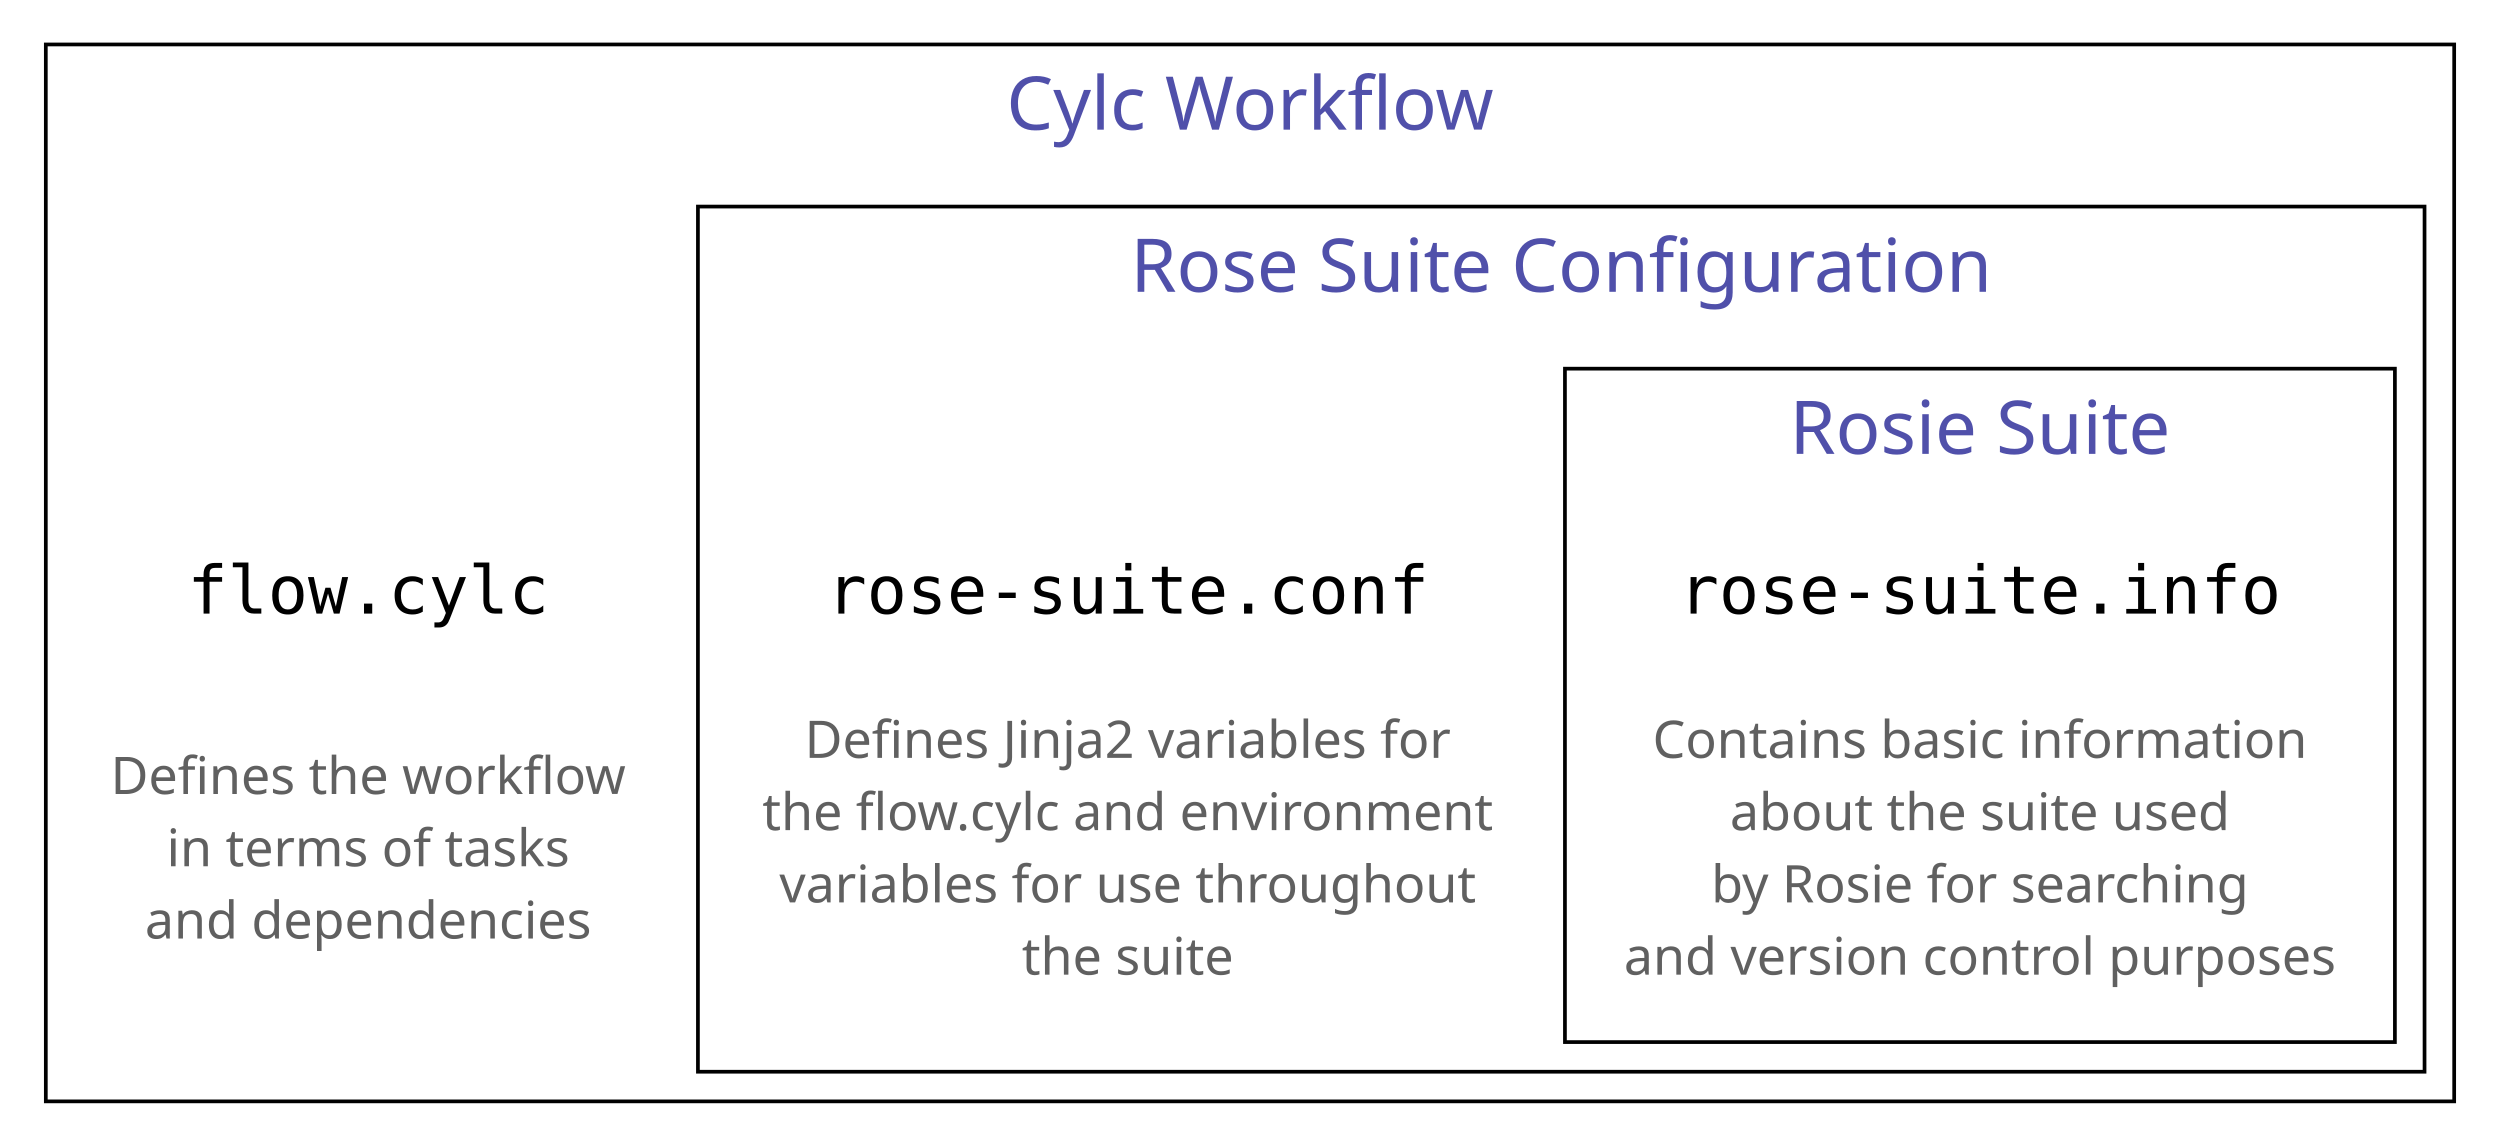
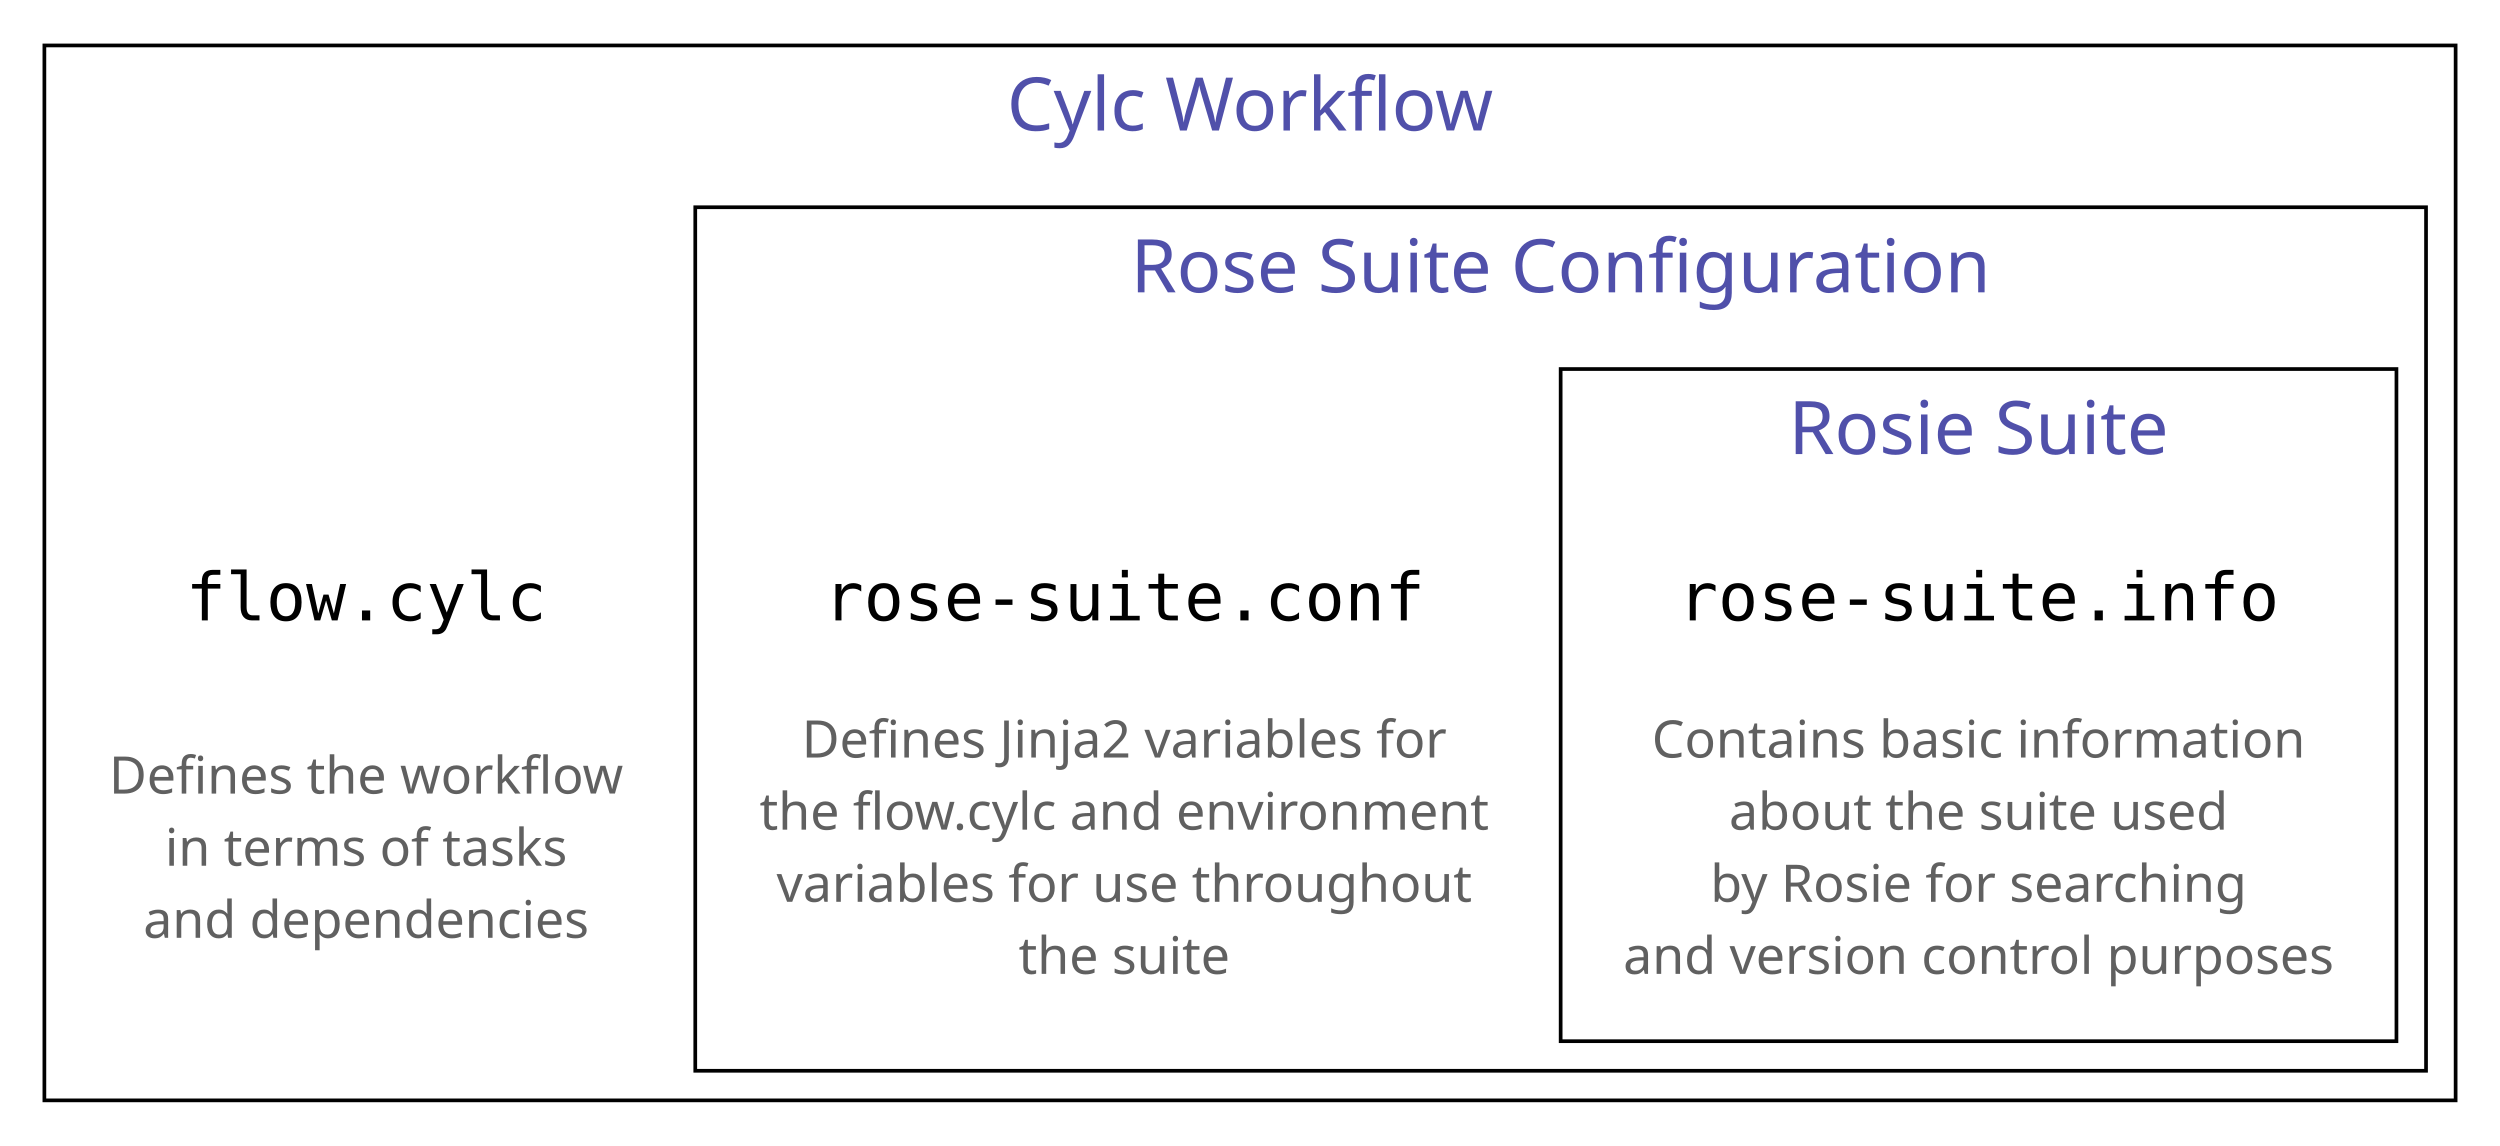
- <svg xmlns="http://www.w3.org/2000/svg" width="504pt" height="231pt" viewBox="0.00 0.00 504.00 231.25">
-   <g id="graph0" class="graph" transform="scale(0.747774 0.747774) rotate(0) translate(4 305.25)">
-     <polygon fill="none" stroke="none" points="-4,4 -4,-305.25 670,-305.25 670,4 -4,4" />
+ <svg xmlns="http://www.w3.org/2000/svg" width="504pt" height="231pt" viewBox="0.00 0.00 504.00 230.57">
+   <g id="graph0" class="graph" transform="scale(0.745562 0.745562) rotate(0) translate(4 305.25)">
+     <polygon fill="none" stroke="none" points="-4,4 -4,-305.25 672,-305.25 672,4 -4,4" />
    <g id="clust1" class="cluster">
-       <polygon fill="none" stroke="black" points="8,-8 8,-293.25 658,-293.25 658,-8 8,-8" />
-       <text text-anchor="middle" x="333" y="-270.25" font-family="sans" font-size="20.00" fill="#5050aa">Cylc Workflow</text>
+       <polygon fill="none" stroke="black" points="8,-8 8,-293.25 660,-293.25 660,-8 8,-8" />
+       <text text-anchor="middle" x="334" y="-270.25" font-family="sans" font-size="20.00" fill="#5050aa">Cylc Workflow</text>
    </g>
    <g id="clust2" class="cluster">
-       <polygon fill="none" stroke="black" points="184,-16 184,-249.5 650,-249.5 650,-16 184,-16" />
-       <text text-anchor="middle" x="417" y="-226.5" font-family="sans" font-size="20.00" fill="#5050aa">Rose Suite Configuration</text>
+       <polygon fill="none" stroke="black" points="184,-16 184,-249.5 652,-249.5 652,-16 184,-16" />
+       <text text-anchor="middle" x="418" y="-226.5" font-family="sans" font-size="20.00" fill="#5050aa">Rose Suite Configuration</text>
    </g>
    <g id="clust3" class="cluster">
-       <polygon fill="none" stroke="black" points="418,-24 418,-205.75 642,-205.75 642,-24 418,-24" />
-       <text text-anchor="middle" x="530" y="-182.75" font-family="sans" font-size="20.00" fill="#5050aa">Rosie Suite</text>
+       <polygon fill="none" stroke="black" points="418,-24 418,-205.75 644,-205.75 644,-24 418,-24" />
+       <text text-anchor="middle" x="531" y="-182.75" font-family="sans" font-size="20.00" fill="#5050aa">Rosie Suite</text>
    </g>
    <g id="node1" class="node">
-       <text text-anchor="middle" x="95" y="-139.65" font-family="mono" font-size="18.00">flow.cylc</text>
+       <text text-anchor="middle" x="95" y="-137.78" font-family="mono" font-size="18.00">flow.cylc</text>
    </g>
    <g id="node2" class="node">
      <text text-anchor="middle" x="95" y="-90.95" font-family="sans" font-size="14.00" fill="#606060">Defines the workflow</text>
      <text text-anchor="middle" x="95" y="-71.45" font-family="sans" font-size="14.00" fill="#606060">in terms of tasks</text>
      <text text-anchor="middle" x="95" y="-51.95" font-family="sans" font-size="14.00" fill="#606060">and dependencies</text>
    </g>
    <g id="node3" class="node">
-       <text text-anchor="middle" x="300" y="-139.65" font-family="mono" font-size="18.00">rose-suite.conf</text>
+       <text text-anchor="middle" x="300" y="-137.78" font-family="mono" font-size="18.00">rose-suite.conf</text>
    </g>
    <g id="node4" class="node">
      <text text-anchor="middle" x="300" y="-100.7" font-family="sans" font-size="14.00" fill="#606060">Defines Jinja2 variables for</text>
      <text text-anchor="middle" x="300" y="-81.2" font-family="sans" font-size="14.00" fill="#606060">the flow.cylc and environment</text>
      <text text-anchor="middle" x="300" y="-61.7" font-family="sans" font-size="14.00" fill="#606060">variables for use throughout</text>
      <text text-anchor="middle" x="300" y="-42.2" font-family="sans" font-size="14.00" fill="#606060">the suite</text>
    </g>
    <g id="node5" class="node">
-       <text text-anchor="middle" x="530" y="-139.65" font-family="mono" font-size="18.00">rose-suite.info</text>
+       <text text-anchor="middle" x="531" y="-137.78" font-family="mono" font-size="18.00">rose-suite.info</text>
    </g>
    <g id="node6" class="node">
-       <text text-anchor="middle" x="530" y="-100.7" font-family="sans" font-size="14.00" fill="#606060">Contains basic information</text>
-       <text text-anchor="middle" x="530" y="-81.2" font-family="sans" font-size="14.00" fill="#606060">about the suite used</text>
-       <text text-anchor="middle" x="530" y="-61.7" font-family="sans" font-size="14.00" fill="#606060">by Rosie for searching</text>
-       <text text-anchor="middle" x="530" y="-42.2" font-family="sans" font-size="14.00" fill="#606060">and version control purposes</text>
+       <text text-anchor="middle" x="531" y="-100.7" font-family="sans" font-size="14.00" fill="#606060">Contains basic information</text>
+       <text text-anchor="middle" x="531" y="-81.2" font-family="sans" font-size="14.00" fill="#606060">about the suite used</text>
+       <text text-anchor="middle" x="531" y="-61.7" font-family="sans" font-size="14.00" fill="#606060">by Rosie for searching</text>
+       <text text-anchor="middle" x="531" y="-42.2" font-family="sans" font-size="14.00" fill="#606060">and version control purposes</text>
    </g>
  </g>
</svg>
